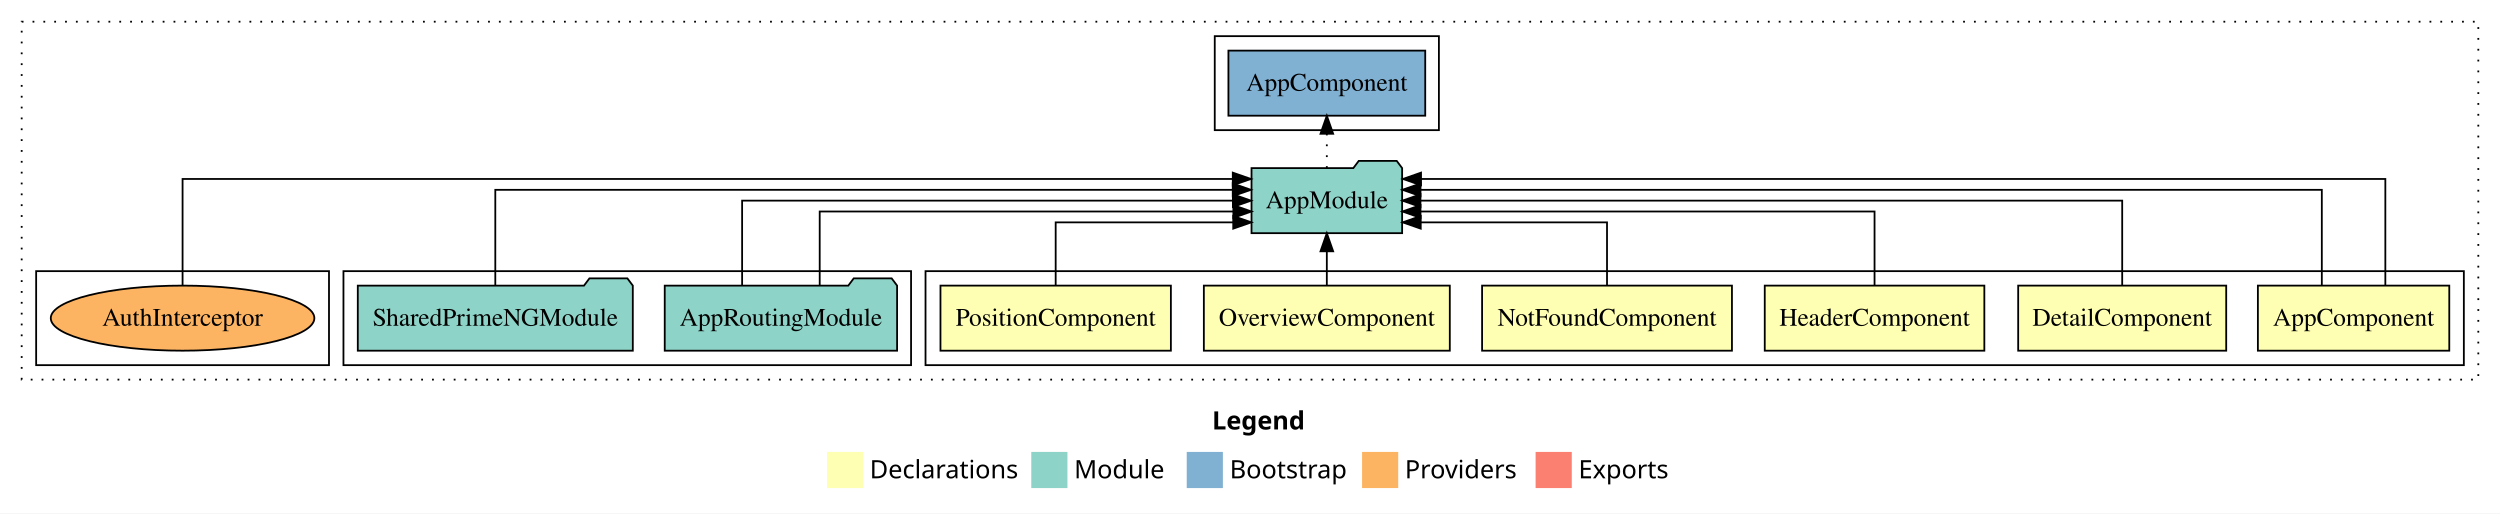
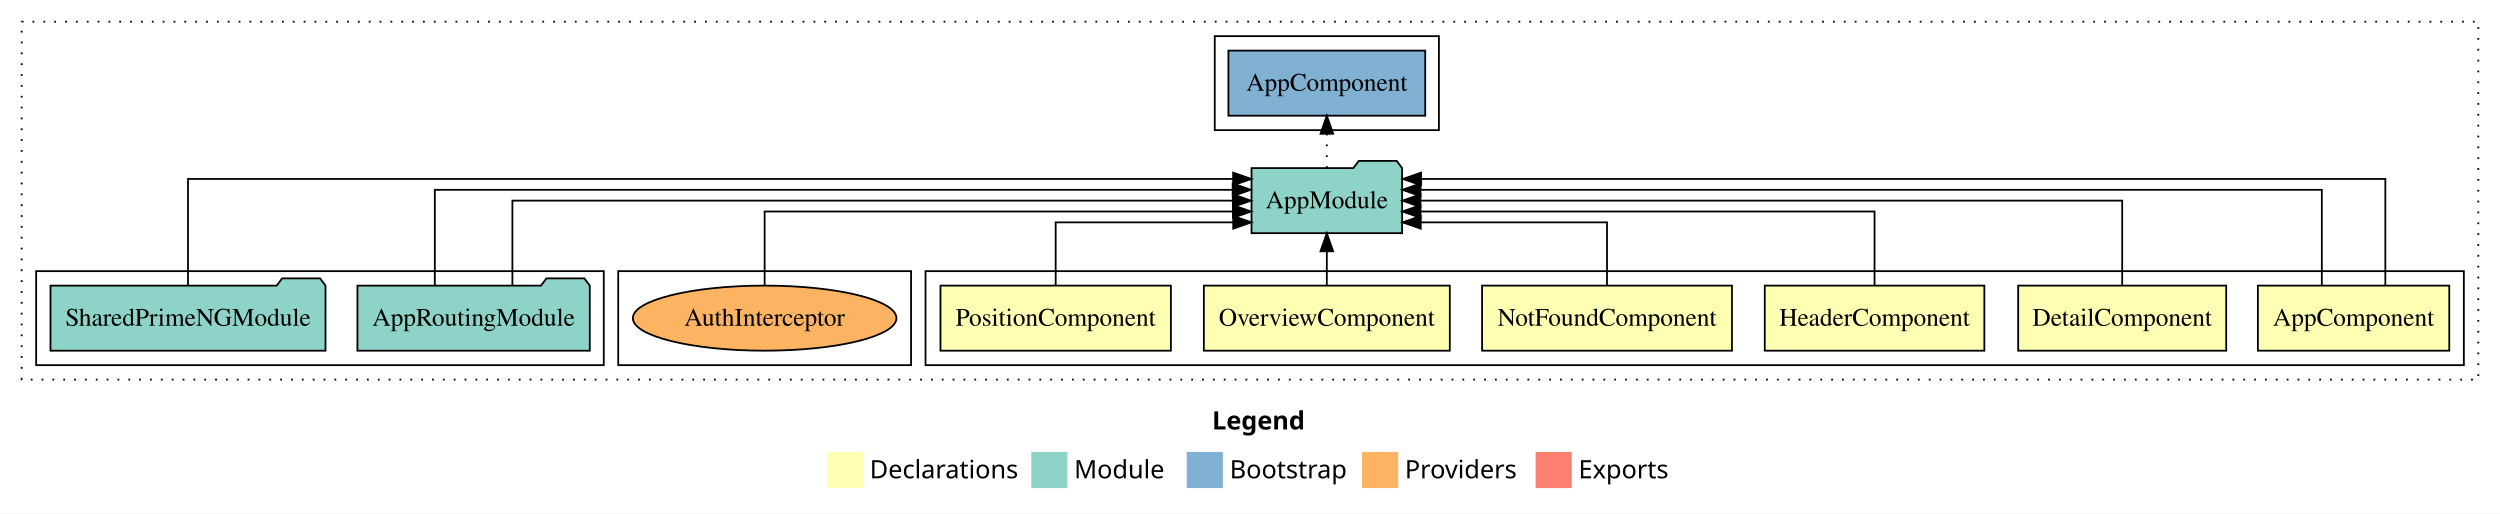
<svg xmlns="http://www.w3.org/2000/svg" width="1383pt" height="284pt" viewBox="0.00 0.00 1383.00 284.00">
  <g id="graph0" class="graph" transform="scale(1 1) rotate(0) translate(4 280)">
    <polygon fill="white" stroke="transparent" points="-4,4 -4,-280 1379,-280 1379,4 -4,4" />
    <text text-anchor="start" x="666.51" y="-42.4" font-family="Times-12" font-weight="bold" font-size="14.00">Legend</text>
    <polygon fill="#ffffb3" stroke="transparent" points="453.5,-10 453.5,-30 473.5,-30 473.5,-10 453.5,-10" />
    <text text-anchor="start" x="477.13" y="-15.4" font-family="Times-12" font-size="14.00">  Declarations</text>
    <polygon fill="#8dd3c7" stroke="transparent" points="566.5,-10 566.5,-30 586.5,-30 586.5,-10 566.5,-10" />
    <text text-anchor="start" x="590.23" y="-15.4" font-family="Times-12" font-size="14.00">  Module</text>
    <polygon fill="#80b1d3" stroke="transparent" points="652.5,-10 652.5,-30 672.5,-30 672.5,-10 652.5,-10" />
    <text text-anchor="start" x="676.28" y="-15.4" font-family="Times-12" font-size="14.00">  Bootstrap</text>
    <polygon fill="#fdb462" stroke="transparent" points="749.5,-10 749.5,-30 769.5,-30 769.5,-10 749.5,-10" />
    <text text-anchor="start" x="773.17" y="-15.4" font-family="Times-12" font-size="14.00">  Providers</text>
    <polygon fill="#fb8072" stroke="transparent" points="845.5,-10 845.5,-30 865.5,-30 865.5,-10 845.5,-10" />
    <text text-anchor="start" x="869.23" y="-15.4" font-family="Times-12" font-size="14.00">  Exports</text>
    <g id="clust1" class="cluster">
      <polygon fill="none" stroke="black" stroke-dasharray="1,5" points="8,-70 8,-268 1367,-268 1367,-70 8,-70" />
    </g>
    <g id="clust2" class="cluster">
      <polygon fill="none" stroke="black" points="508,-78 508,-130 1359,-130 1359,-78 508,-78" />
    </g>
-     <g id="clust9" class="cluster">
-       <polygon fill="none" stroke="black" points="186,-78 186,-130 500,-130 500,-78 186,-78" />
-     </g>
    <g id="clust11" class="cluster">
      <polygon fill="none" stroke="black" points="668,-208 668,-260 792,-260 792,-208 668,-208" />
    </g>
    <g id="clust12" class="cluster">
-       <polygon fill="none" stroke="black" points="16,-78 16,-130 178,-130 178,-78 16,-78" />
+       <polygon fill="none" stroke="black" points="338,-78 338,-130 500,-130 500,-78 338,-78" />
+     </g>
+     <g id="clust9" class="cluster">
+       <polygon fill="none" stroke="black" points="16,-78 16,-130 330,-130 330,-78 16,-78" />
    </g>
    <g id="node1" class="node">
      <polygon fill="#ffffb3" stroke="black" points="1350.94,-122 1245.06,-122 1245.06,-86 1350.94,-86 1350.94,-122" />
      <text text-anchor="middle" x="1298" y="-99.8" font-family="Times,serif" font-size="14.00">AppComponent</text>
    </g>
    <g id="node7" class="node">
      <polygon fill="#8dd3c7" stroke="black" points="771.66,-187 768.66,-191 747.66,-191 744.66,-187 688.34,-187 688.34,-151 771.66,-151 771.66,-187" />
      <text text-anchor="middle" x="730" y="-164.8" font-family="Times,serif" font-size="14.00">AppModule</text>
    </g>
    <g id="edge1" class="edge">
      <path fill="none" stroke="black" d="M1315.57,-122.25C1315.57,-145.02 1315.57,-181 1315.57,-181 1315.57,-181 782.11,-181 782.11,-181" />
      <polygon fill="black" stroke="black" points="782.11,-177.5 772.11,-181 782.11,-184.5 782.11,-177.5" />
    </g>
    <g id="edge2" class="edge">
      <path fill="none" stroke="black" d="M1280.43,-122.28C1280.43,-143.32 1280.43,-175 1280.43,-175 1280.43,-175 781.82,-175 781.82,-175" />
      <polygon fill="black" stroke="black" points="781.82,-171.5 771.82,-175 781.82,-178.5 781.82,-171.5" />
    </g>
    <g id="node2" class="node">
      <polygon fill="#ffffb3" stroke="black" points="1227.54,-122 1112.46,-122 1112.46,-86 1227.54,-86 1227.54,-122" />
      <text text-anchor="middle" x="1170" y="-99.8" font-family="Times,serif" font-size="14.00">DetailComponent</text>
    </g>
    <g id="edge3" class="edge">
      <path fill="none" stroke="black" d="M1170,-122.11C1170,-141.34 1170,-169 1170,-169 1170,-169 781.79,-169 781.79,-169" />
      <polygon fill="black" stroke="black" points="781.79,-165.5 771.79,-169 781.79,-172.5 781.79,-165.5" />
    </g>
    <g id="node3" class="node">
      <polygon fill="#ffffb3" stroke="black" points="1093.74,-122 972.26,-122 972.26,-86 1093.74,-86 1093.74,-122" />
      <text text-anchor="middle" x="1033" y="-99.8" font-family="Times,serif" font-size="14.00">HeaderComponent</text>
    </g>
    <g id="edge4" class="edge">
      <path fill="none" stroke="black" d="M1033,-122.02C1033,-139.37 1033,-163 1033,-163 1033,-163 781.81,-163 781.81,-163" />
      <polygon fill="black" stroke="black" points="781.81,-159.5 771.81,-163 781.81,-166.5 781.81,-159.5" />
    </g>
    <g id="node4" class="node">
      <polygon fill="#ffffb3" stroke="black" points="954.11,-122 815.89,-122 815.89,-86 954.11,-86 954.11,-122" />
      <text text-anchor="middle" x="885" y="-99.8" font-family="Times,serif" font-size="14.00">NotFoundComponent</text>
    </g>
    <g id="edge5" class="edge">
      <path fill="none" stroke="black" d="M885,-122.24C885,-137.57 885,-157 885,-157 885,-157 781.95,-157 781.95,-157" />
      <polygon fill="black" stroke="black" points="781.95,-153.5 771.95,-157 781.95,-160.5 781.95,-153.5" />
    </g>
    <g id="node5" class="node">
      <polygon fill="#ffffb3" stroke="black" points="798.03,-122 661.97,-122 661.97,-86 798.03,-86 798.03,-122" />
      <text text-anchor="middle" x="730" y="-99.8" font-family="Times,serif" font-size="14.00">OverviewComponent</text>
    </g>
    <g id="edge6" class="edge">
      <path fill="none" stroke="black" d="M730,-122.11C730,-122.11 730,-140.99 730,-140.99" />
      <polygon fill="black" stroke="black" points="726.5,-140.99 730,-150.99 733.5,-140.99 726.5,-140.99" />
    </g>
    <g id="node6" class="node">
      <polygon fill="#ffffb3" stroke="black" points="643.73,-122 516.27,-122 516.27,-86 643.73,-86 643.73,-122" />
      <text text-anchor="middle" x="580" y="-99.8" font-family="Times,serif" font-size="14.00">PositionComponent</text>
    </g>
    <g id="edge7" class="edge">
      <path fill="none" stroke="black" d="M580,-122.24C580,-137.57 580,-157 580,-157 580,-157 678.22,-157 678.22,-157" />
      <polygon fill="black" stroke="black" points="678.22,-160.5 688.22,-157 678.22,-153.5 678.22,-160.5" />
    </g>
    <g id="node10" class="node">
      <polygon fill="#80b1d3" stroke="black" points="784.44,-252 675.56,-252 675.56,-216 784.44,-216 784.44,-252" />
      <text text-anchor="middle" x="730" y="-229.8" font-family="Times,serif" font-size="14.00">AppComponent </text>
    </g>
    <g id="edge11" class="edge">
      <path fill="none" stroke="black" stroke-dasharray="1,5" d="M730,-187.11C730,-187.11 730,-205.99 730,-205.99" />
      <polygon fill="black" stroke="black" points="726.5,-205.99 730,-215.99 733.5,-205.99 726.5,-205.99" />
    </g>
    <g id="node8" class="node">
-       <polygon fill="#8dd3c7" stroke="black" points="492.27,-122 489.27,-126 468.27,-126 465.27,-122 363.73,-122 363.73,-86 492.27,-86 492.27,-122" />
-       <text text-anchor="middle" x="428" y="-99.8" font-family="Times,serif" font-size="14.00">AppRoutingModule</text>
+       <polygon fill="#8dd3c7" stroke="black" points="322.27,-122 319.27,-126 298.27,-126 295.27,-122 193.73,-122 193.73,-86 322.27,-86 322.27,-122" />
+       <text text-anchor="middle" x="258" y="-99.8" font-family="Times,serif" font-size="14.00">AppRoutingModule</text>
    </g>
    <g id="edge8" class="edge">
-       <path fill="none" stroke="black" d="M449.46,-122.02C449.46,-139.37 449.46,-163 449.46,-163 449.46,-163 678.3,-163 678.3,-163" />
-       <polygon fill="black" stroke="black" points="678.3,-166.5 688.3,-163 678.3,-159.5 678.3,-166.5" />
+       <path fill="none" stroke="black" d="M279.46,-122.11C279.46,-141.34 279.46,-169 279.46,-169 279.46,-169 678.02,-169 678.02,-169" />
+       <polygon fill="black" stroke="black" points="678.02,-172.5 688.02,-169 678.02,-165.5 678.02,-172.5" />
    </g>
    <g id="edge9" class="edge">
-       <path fill="none" stroke="black" d="M406.54,-122.11C406.54,-141.34 406.54,-169 406.54,-169 406.54,-169 678.04,-169 678.04,-169" />
-       <polygon fill="black" stroke="black" points="678.04,-172.5 688.04,-169 678.04,-165.5 678.04,-172.5" />
+       <path fill="none" stroke="black" d="M236.54,-122.28C236.54,-143.32 236.54,-175 236.54,-175 236.54,-175 677.93,-175 677.93,-175" />
+       <polygon fill="black" stroke="black" points="677.93,-178.5 687.93,-175 677.93,-171.5 677.93,-178.5" />
    </g>
    <g id="node9" class="node">
-       <polygon fill="#8dd3c7" stroke="black" points="346.07,-122 343.07,-126 322.07,-126 319.07,-122 193.93,-122 193.93,-86 346.07,-86 346.07,-122" />
-       <text text-anchor="middle" x="270" y="-99.8" font-family="Times,serif" font-size="14.00">SharedPrimeNGModule</text>
+       <polygon fill="#8dd3c7" stroke="black" points="176.07,-122 173.07,-126 152.07,-126 149.07,-122 23.93,-122 23.93,-86 176.07,-86 176.07,-122" />
+       <text text-anchor="middle" x="100" y="-99.8" font-family="Times,serif" font-size="14.00">SharedPrimeNGModule</text>
    </g>
    <g id="edge10" class="edge">
-       <path fill="none" stroke="black" d="M270,-122.28C270,-143.32 270,-175 270,-175 270,-175 677.96,-175 677.96,-175" />
-       <polygon fill="black" stroke="black" points="677.96,-178.5 687.96,-175 677.96,-171.5 677.96,-178.5" />
+       <path fill="none" stroke="black" d="M100,-122.25C100,-145.02 100,-181 100,-181 100,-181 678.18,-181 678.18,-181" />
+       <polygon fill="black" stroke="black" points="678.18,-184.5 688.18,-181 678.18,-177.5 678.18,-184.5" />
    </g>
    <g id="node11" class="node">
-       <ellipse fill="#fdb462" stroke="black" cx="97" cy="-104" rx="72.91" ry="18" />
-       <text text-anchor="middle" x="97" y="-99.8" font-family="Times,serif" font-size="14.00">AuthInterceptor</text>
+       <ellipse fill="#fdb462" stroke="black" cx="419" cy="-104" rx="72.91" ry="18" />
+       <text text-anchor="middle" x="419" y="-99.8" font-family="Times,serif" font-size="14.00">AuthInterceptor</text>
    </g>
    <g id="edge12" class="edge">
-       <path fill="none" stroke="black" d="M97,-122.25C97,-145.02 97,-181 97,-181 97,-181 677.98,-181 677.98,-181" />
-       <polygon fill="black" stroke="black" points="677.98,-184.5 687.98,-181 677.98,-177.5 677.98,-184.5" />
+       <path fill="none" stroke="black" d="M419,-122.02C419,-139.37 419,-163 419,-163 419,-163 678.06,-163 678.06,-163" />
+       <polygon fill="black" stroke="black" points="678.06,-166.5 688.06,-163 678.06,-159.5 678.06,-166.5" />
    </g>
  </g>
</svg>
